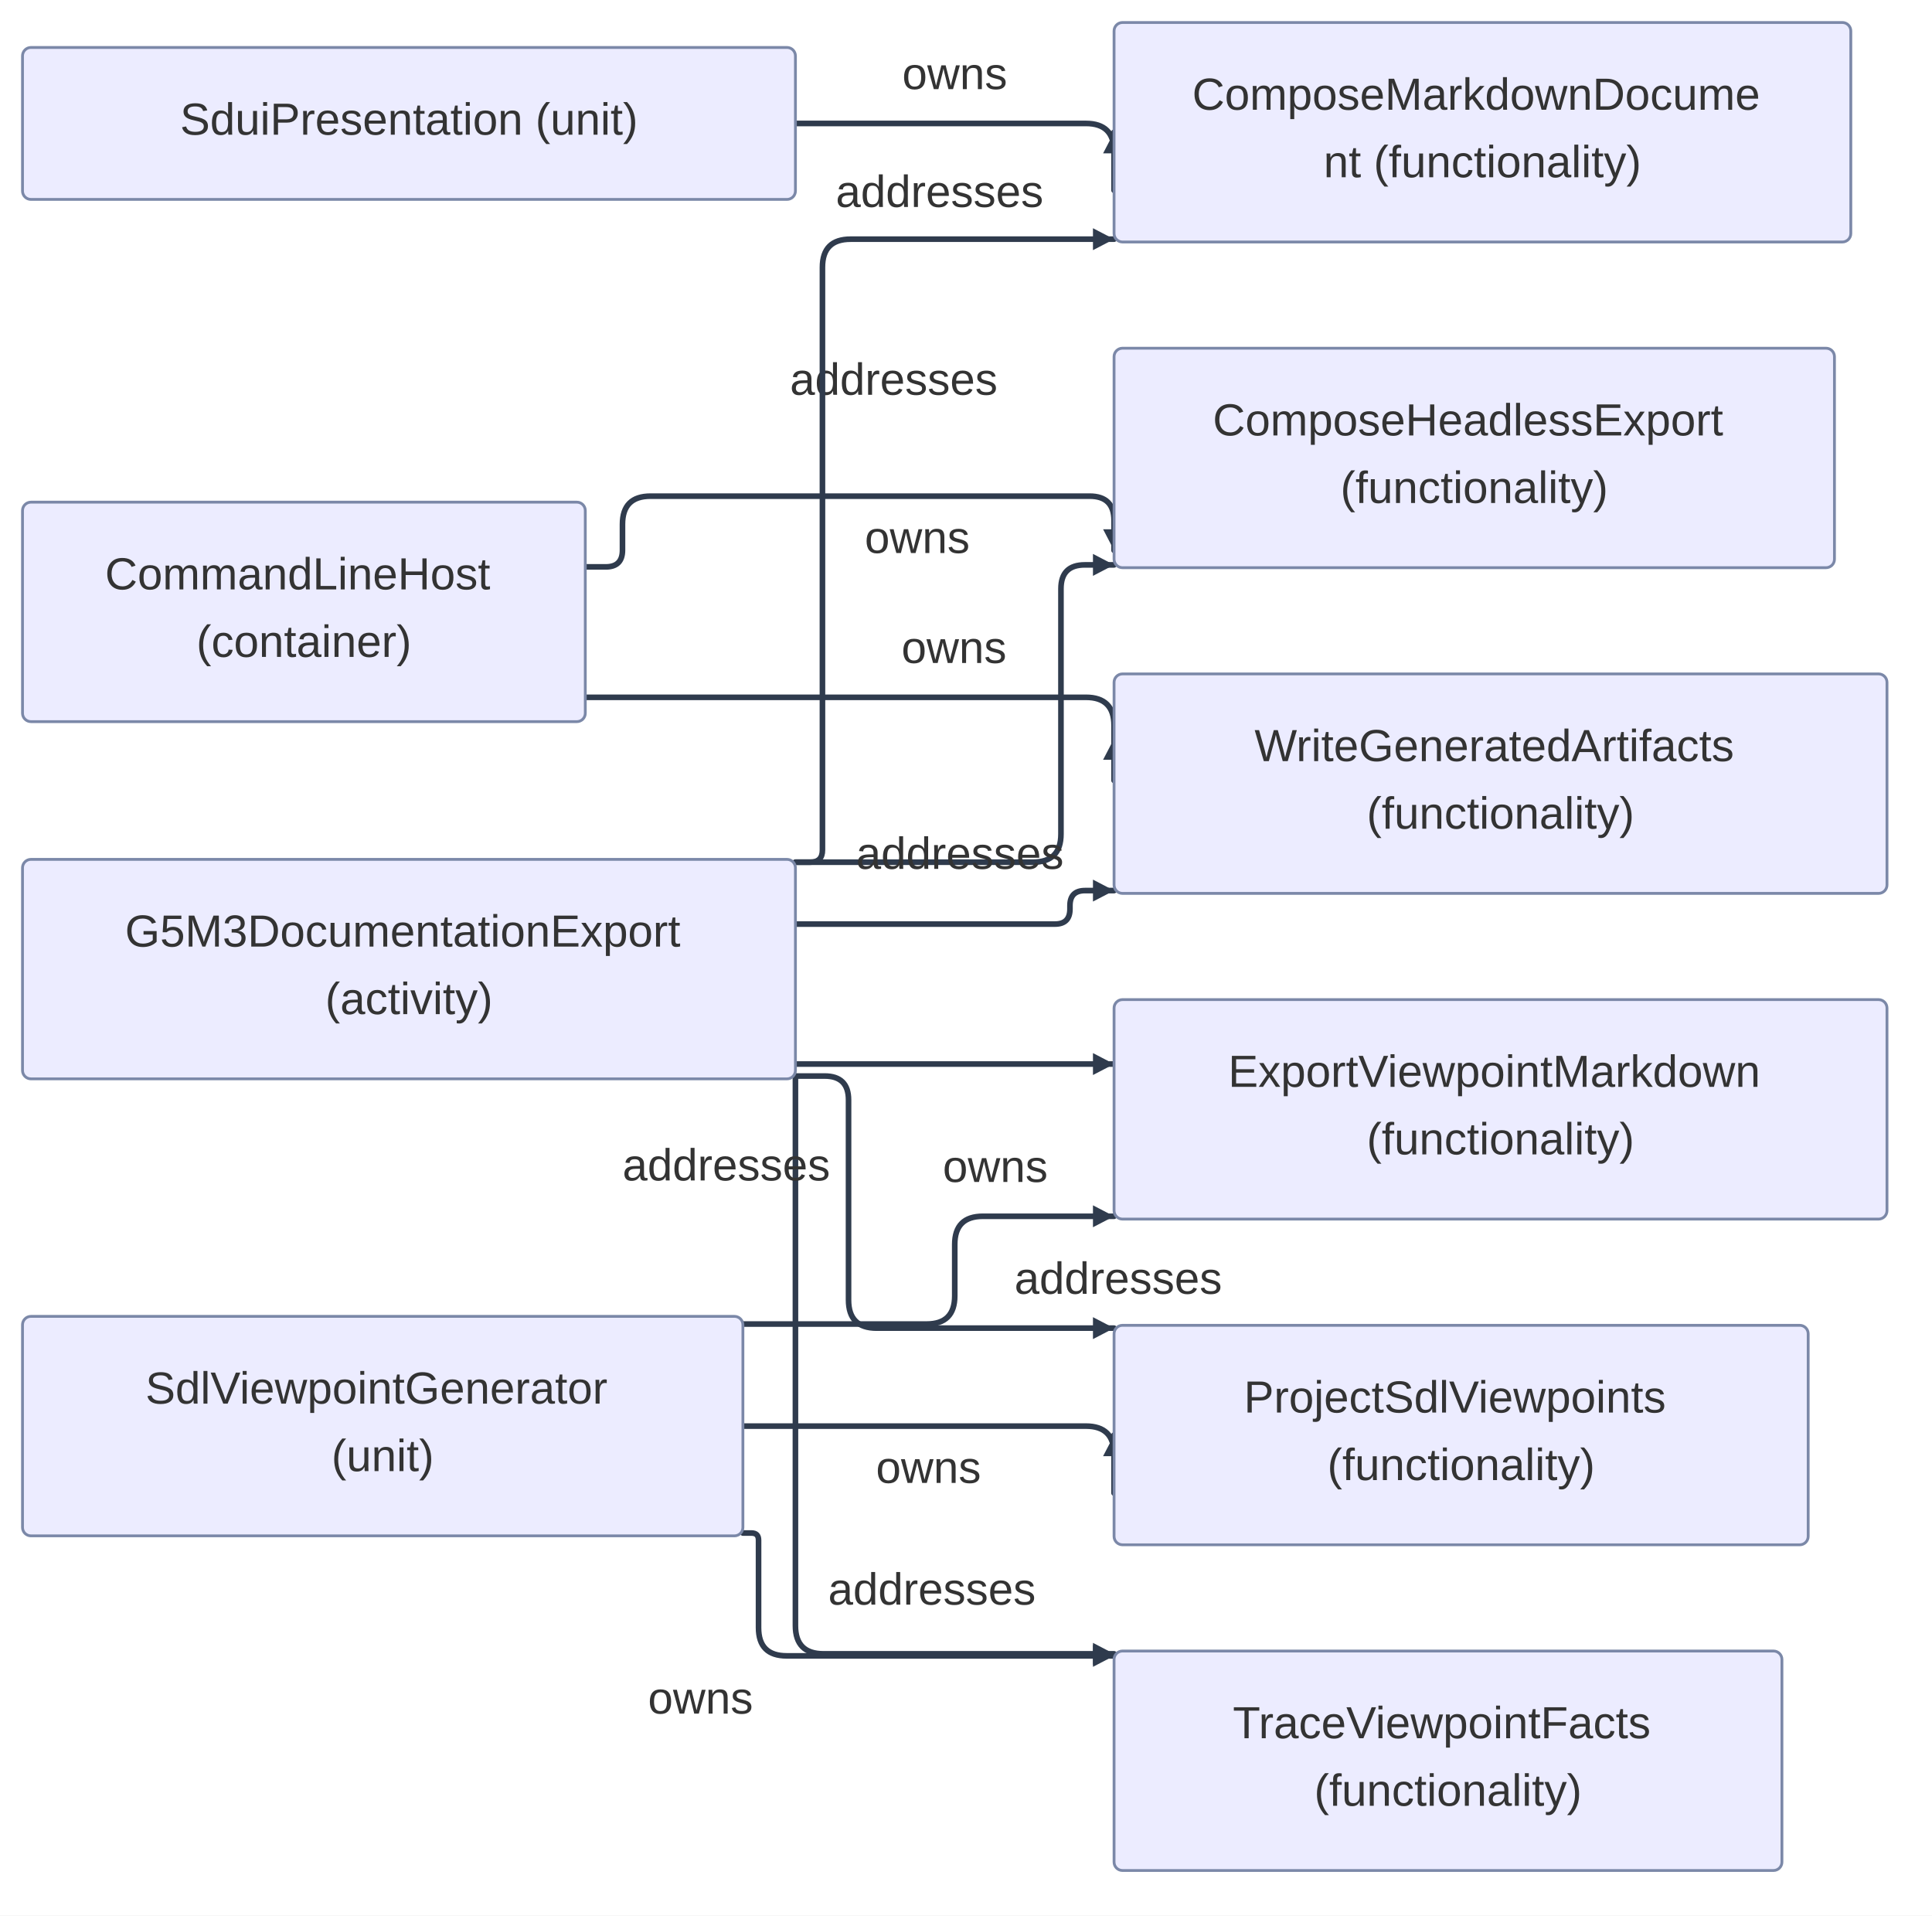
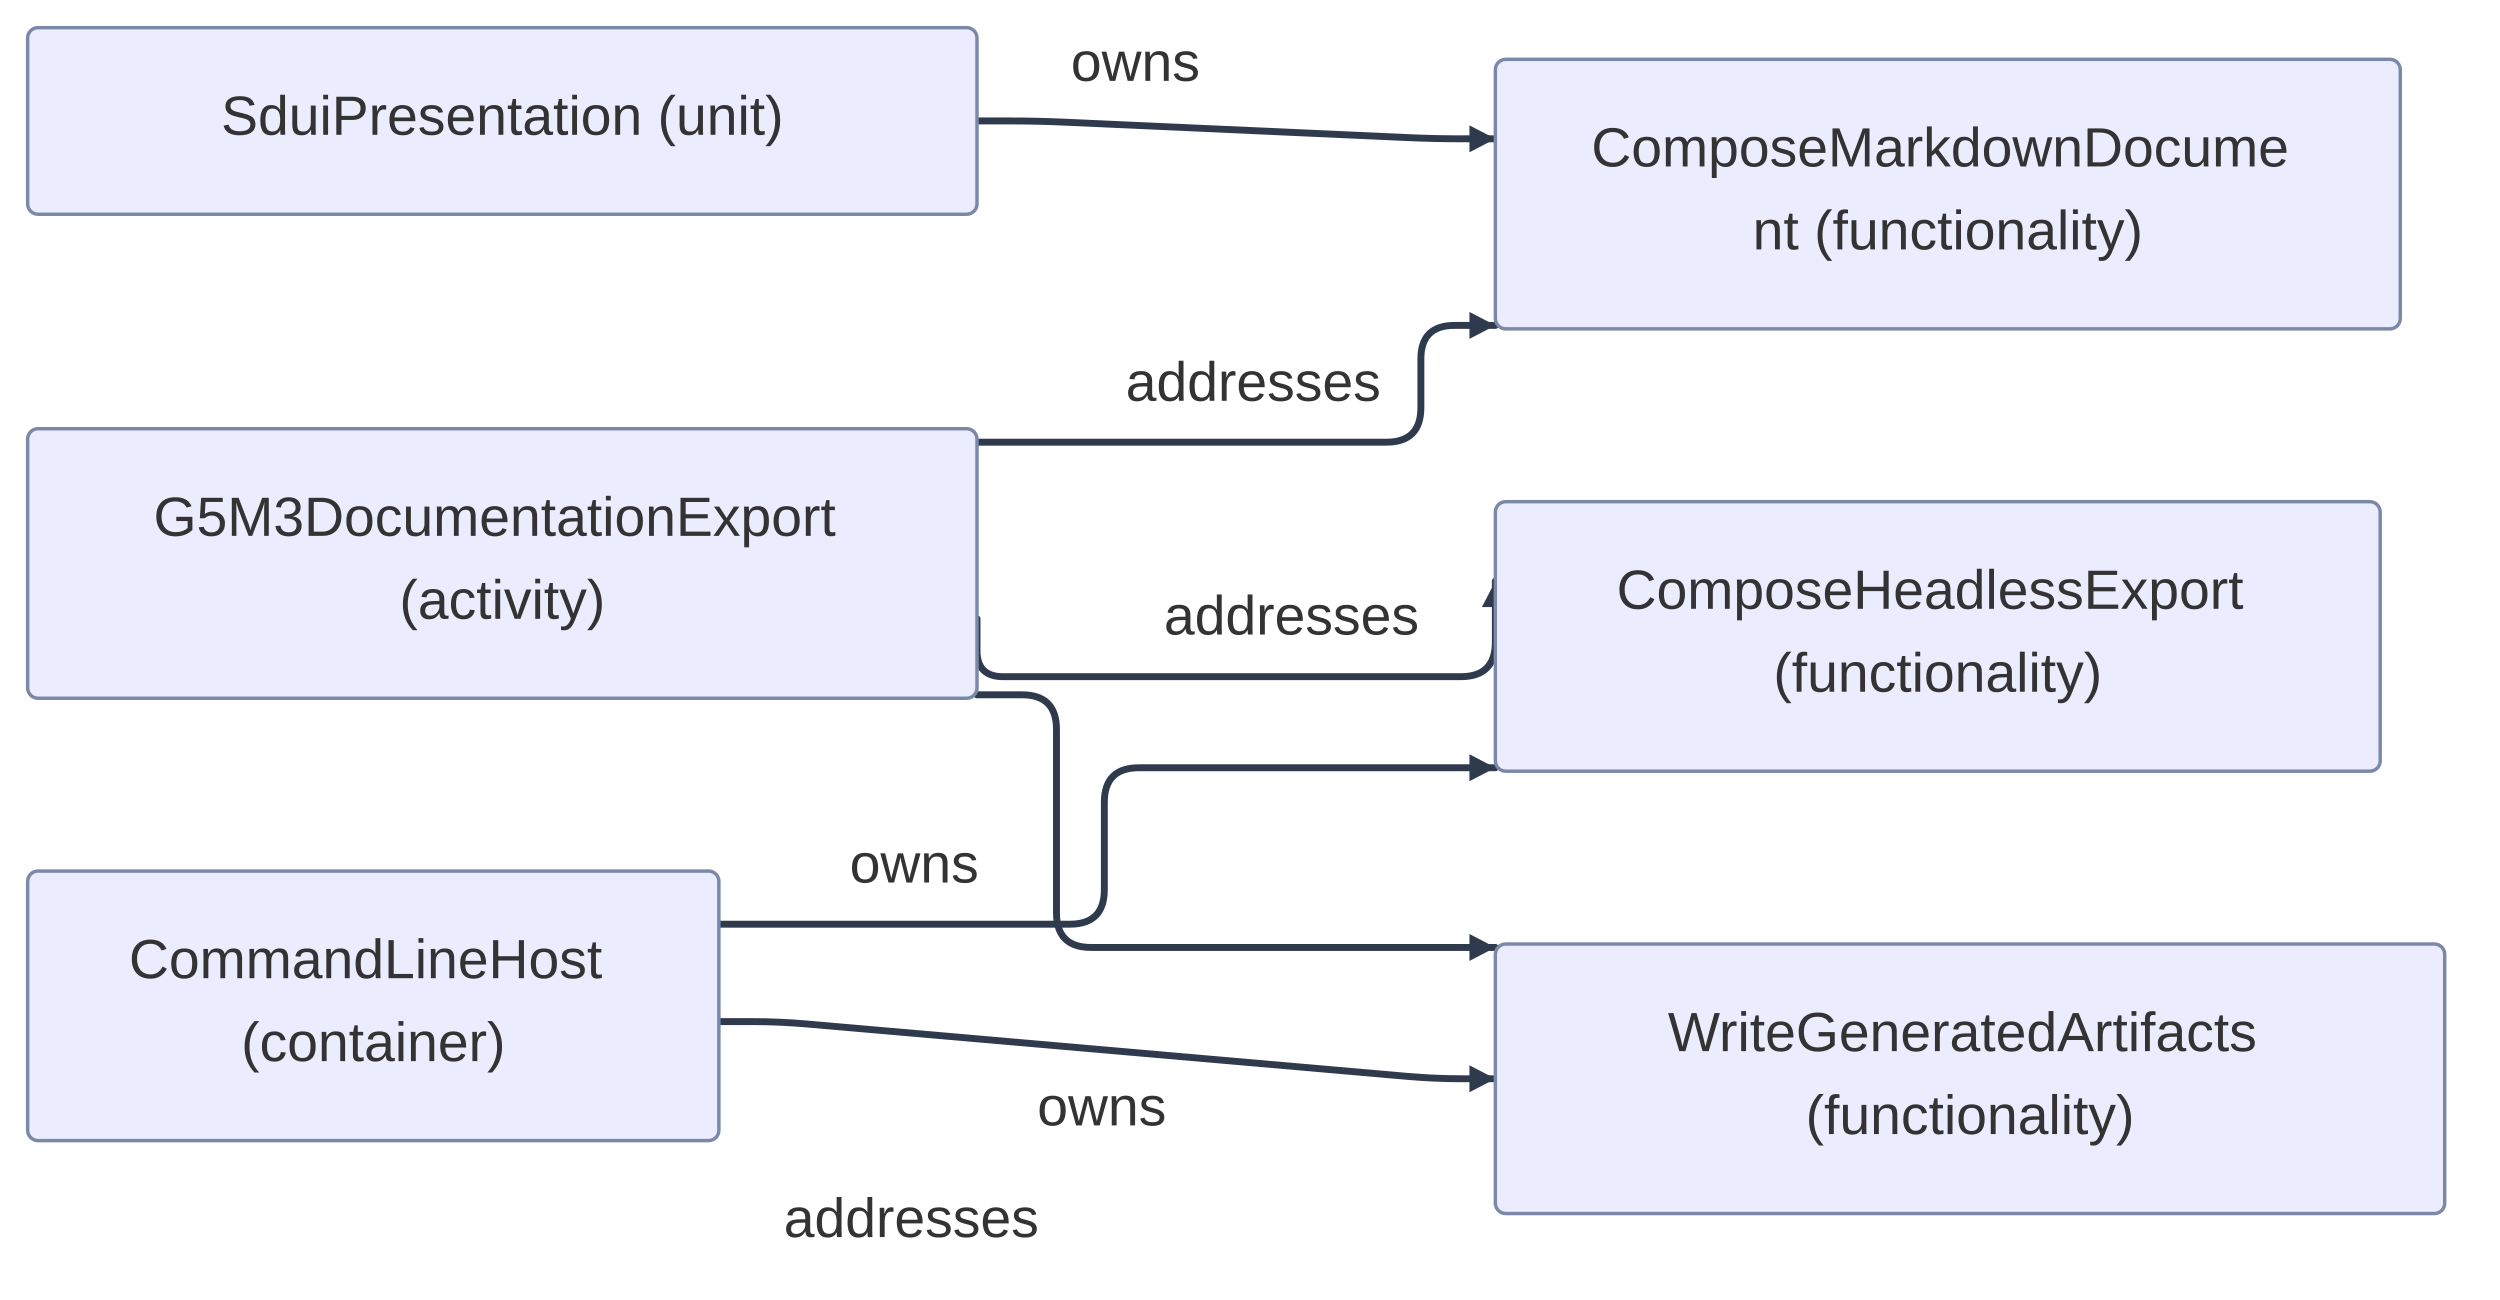
- <svg xmlns="http://www.w3.org/2000/svg" width="686.689" height="680.75" viewBox="0 0 686.689 680.75">
-   <rect x="0" y="0" width="686.689" height="680.75" fill="#FFFFFF" />
+ <svg xmlns="http://www.w3.org/2000/svg" width="723.439" height="376.169" viewBox="0 0 723.439 376.169">
+   <rect x="0" y="0" width="723.439" height="376.169" fill="#FFFFFF" />
  <defs>
    <marker id="arrow-0" viewBox="0 0 10 10" refX="5" refY="5" markerUnits="userSpaceOnUse" markerWidth="8" markerHeight="8" orient="auto">
      <path d="M 0 0 L 10 5 L 0 10 z" fill="#2F3B4D" stroke="#2F3B4D" stroke-width="1" stroke-dasharray="1,0" />
    </marker>
    <marker id="arrow-start-0" viewBox="0 0 10 10" refX="4.5" refY="5" markerUnits="userSpaceOnUse" markerWidth="8" markerHeight="8" orient="auto">
      <path d="M 0 5 L 10 10 L 10 0 z" fill="#2F3B4D" stroke="#2F3B4D" stroke-width="1" stroke-dasharray="1,0" />
    </marker>
  </defs>
-   <path id="edge-0" class="edgePath" data-edge-id="edge-0" d="M 208.035,201.463 L 215.301,201.463 Q 221.247,201.463 221.247,195.517 L 221.247,186.326 Q 221.247,176.326 231.247,176.326 L 387.301,176.326 Q 395.970,176.326 395.970,184.994 L 395.970,195.589" fill="none" stroke="#2F3B4D" stroke-width="2" stroke-linecap="round" stroke-linejoin="round" />
-   <g transform="translate(395.97 195.59) rotate(90.00)">
+   <path id="edge-0" class="edgePath" data-edge-id="edge-0" d="M 208.035,267.444 L 309.570,267.444 Q 319.570,267.444 319.570,257.444 L 319.570,232.169 Q 319.570,222.169 329.570,222.169 L 432.720,222.169" fill="none" stroke="#2F3B4D" stroke-width="2" stroke-linecap="round" stroke-linejoin="round" />
+   <g transform="translate(432.72 222.17) rotate(0.00)">
    <polygon points="0,0 -7.50,3.90 -7.50,-3.90" fill="#2F3B4D" />
  </g>
-   <rect data-edge-id="edge-0" data-label-kind="center" x="302.84" y="178.33" width="46.35" height="28.40" rx="2" ry="2" fill="rgba(248,250,252, 0.92)" fill-opacity="0.00" stroke="#7B88A8" stroke-opacity="0.00" stroke-width="0.8" />
+   <rect data-edge-id="edge-0" data-label-kind="center" x="241.37" y="237.19" width="46.35" height="28.40" rx="2" ry="2" fill="rgba(248,250,252, 0.92)" fill-opacity="0.00" stroke="#7B88A8" stroke-opacity="0.00" stroke-width="0.8" />
  <g class="edgeLabel" data-edge-id="edge-0" data-label-kind="center">
-     <text x="326.02" y="196.53" text-anchor="middle" font-family="trebuchet ms,verdana,arial,DejaVu Sans,Liberation Sans,sans-serif,Noto Color Emoji,Apple Color Emoji,Segoe UI Emoji" font-size="16" fill="#333333">
-       <tspan x="326.02" dy="0.00">owns</tspan>
+     <text x="264.55" y="255.39" text-anchor="middle" font-family="trebuchet ms,verdana,arial,DejaVu Sans,Liberation Sans,sans-serif,Noto Color Emoji,Apple Color Emoji,Segoe UI Emoji" font-size="16" fill="#333333">
+       <tspan x="264.55" dy="0.00">owns</tspan>
    </text>
  </g>
-   <path id="edge-1" class="edgePath" data-edge-id="edge-1" d="M 208.035,247.816 L 385.970,247.816 Q 395.970,247.816 395.970,257.816 L 395.970,277.358 L 395.970,262.500" fill="none" stroke="#2F3B4D" stroke-width="2" stroke-linecap="round" stroke-linejoin="round" />
-   <g transform="translate(395.97 262.50) rotate(-90.00)">
+   <path id="edge-1" class="edgePath" data-edge-id="edge-1" d="M 208.035,295.628 L 217.660,295.628 Q 225.535,295.628 233.380,296.312 L 407.374,311.485 Q 415.220,312.169 423.095,312.169 L 432.720,312.169" fill="none" stroke="#2F3B4D" stroke-width="2" stroke-linecap="round" stroke-linejoin="round" />
+   <g transform="translate(432.72 312.17) rotate(0.00)">
    <polygon points="0,0 -7.50,3.90 -7.50,-3.90" fill="#2F3B4D" />
  </g>
-   <rect data-edge-id="edge-1" data-label-kind="center" x="315.91" y="217.42" width="46.35" height="28.40" rx="2" ry="2" fill="rgba(248,250,252, 0.92)" fill-opacity="0.00" stroke="#7B88A8" stroke-opacity="0.00" stroke-width="0.8" />
+   <rect data-edge-id="edge-1" data-label-kind="center" x="295.65" y="307.46" width="46.35" height="28.40" rx="2" ry="2" fill="rgba(248,250,252, 0.92)" fill-opacity="0.00" stroke="#7B88A8" stroke-opacity="0.00" stroke-width="0.8" />
  <g class="edgeLabel" data-edge-id="edge-1" data-label-kind="center">
-     <text x="339.08" y="235.62" text-anchor="middle" font-family="trebuchet ms,verdana,arial,DejaVu Sans,Liberation Sans,sans-serif,Noto Color Emoji,Apple Color Emoji,Segoe UI Emoji" font-size="16" fill="#333333">
-       <tspan x="339.08" dy="0.00">owns</tspan>
+     <text x="318.83" y="325.66" text-anchor="middle" font-family="trebuchet ms,verdana,arial,DejaVu Sans,Liberation Sans,sans-serif,Noto Color Emoji,Apple Color Emoji,Segoe UI Emoji" font-size="16" fill="#333333">
+       <tspan x="318.83" dy="0.00">owns</tspan>
    </text>
  </g>
-   <path id="edge-2" class="edgePath" data-edge-id="edge-2" d="M 282.720,306.408 L 367.095,306.408 Q 377.095,306.408 377.095,296.408 L 377.095,209.244 Q 377.095,200.750 385.588,200.750 L 395.970,200.750" fill="none" stroke="#2F3B4D" stroke-width="2" stroke-linecap="round" stroke-linejoin="round" />
-   <g transform="translate(395.97 200.75) rotate(0.00)">
+   <path id="edge-2" class="edgePath" data-edge-id="edge-2" d="M 282.720,179.059 L 282.720,188.274 Q 282.720,195.814 290.260,195.814 L 422.720,195.814 Q 432.720,195.814 432.720,185.814 L 432.720,168.169" fill="none" stroke="#2F3B4D" stroke-width="2" stroke-linecap="round" stroke-linejoin="round" />
+   <g transform="translate(432.72 168.17) rotate(-90.00)">
    <polygon points="0,0 -7.50,3.90 -7.50,-3.90" fill="#2F3B4D" />
  </g>
-   <rect data-edge-id="edge-2" data-label-kind="center" x="271.15" y="122.10" width="93.02" height="28.40" rx="2" ry="2" fill="rgba(248,250,252, 0.92)" fill-opacity="0.00" stroke="#7B88A8" stroke-opacity="0.00" stroke-width="0.8" />
+   <rect data-edge-id="edge-2" data-label-kind="center" x="327.21" y="165.41" width="93.02" height="28.40" rx="2" ry="2" fill="rgba(248,250,252, 0.92)" fill-opacity="0.00" stroke="#7B88A8" stroke-opacity="0.00" stroke-width="0.8" />
  <g class="edgeLabel" data-edge-id="edge-2" data-label-kind="center">
-     <text x="317.66" y="140.30" text-anchor="middle" font-family="trebuchet ms,verdana,arial,DejaVu Sans,Liberation Sans,sans-serif,Noto Color Emoji,Apple Color Emoji,Segoe UI Emoji" font-size="16" fill="#333333">
-       <tspan x="317.66" dy="0.00">addresses</tspan>
+     <text x="373.72" y="183.61" text-anchor="middle" font-family="trebuchet ms,verdana,arial,DejaVu Sans,Liberation Sans,sans-serif,Noto Color Emoji,Apple Color Emoji,Segoe UI Emoji" font-size="16" fill="#333333">
+       <tspan x="373.72" dy="0.00">addresses</tspan>
    </text>
  </g>
-   <path id="edge-3" class="edgePath" data-edge-id="edge-3" d="M 282.720,306.408 L 288.000,306.408 Q 292.320,306.408 292.320,302.088 L 292.320,95.000 Q 292.320,85.000 302.320,85.000 L 386.370,85.000 L 395.970,85.000" fill="none" stroke="#2F3B4D" stroke-width="2" stroke-linecap="round" stroke-linejoin="round" />
-   <g transform="translate(395.97 85.00) rotate(0.00)">
+   <path id="edge-3" class="edgePath" data-edge-id="edge-3" d="M 282.720,127.958 L 401.169,127.958 Q 411.169,127.958 411.169,117.958 L 411.169,103.867 Q 411.169,94.169 420.867,94.169 L 432.720,94.169" fill="none" stroke="#2F3B4D" stroke-width="2" stroke-linecap="round" stroke-linejoin="round" />
+   <g transform="translate(432.72 94.17) rotate(0.00)">
    <polygon points="0,0 -7.50,3.90 -7.50,-3.90" fill="#2F3B4D" />
  </g>
-   <rect data-edge-id="edge-3" data-label-kind="center" x="287.44" y="55.36" width="93.02" height="28.40" rx="2" ry="2" fill="rgba(248,250,252, 0.92)" fill-opacity="0.00" stroke="#7B88A8" stroke-opacity="0.00" stroke-width="0.8" />
+   <rect data-edge-id="edge-3" data-label-kind="center" x="316.15" y="97.79" width="93.02" height="28.40" rx="2" ry="2" fill="rgba(248,250,252, 0.92)" fill-opacity="0.00" stroke="#7B88A8" stroke-opacity="0.00" stroke-width="0.8" />
  <g class="edgeLabel" data-edge-id="edge-3" data-label-kind="center">
-     <text x="333.95" y="73.56" text-anchor="middle" font-family="trebuchet ms,verdana,arial,DejaVu Sans,Liberation Sans,sans-serif,Noto Color Emoji,Apple Color Emoji,Segoe UI Emoji" font-size="16" fill="#333333">
-       <tspan x="333.95" dy="0.00">addresses</tspan>
+     <text x="362.66" y="115.99" text-anchor="middle" font-family="trebuchet ms,verdana,arial,DejaVu Sans,Liberation Sans,sans-serif,Noto Color Emoji,Apple Color Emoji,Segoe UI Emoji" font-size="16" fill="#333333">
+       <tspan x="362.66" dy="0.00">addresses</tspan>
    </text>
  </g>
-   <path id="edge-4" class="edgePath" data-edge-id="edge-4" d="M 282.720,378.152 L 395.970,378.152" fill="none" stroke="#2F3B4D" stroke-width="2" stroke-linecap="round" stroke-linejoin="round" />
-   <g transform="translate(395.97 378.15) rotate(0.00)">
+   <path id="edge-4" class="edgePath" data-edge-id="edge-4" d="M 282.720,201.059 L 295.720,201.059 Q 305.720,201.059 305.720,211.059 L 305.720,264.169 Q 305.720,274.169 315.720,274.169 L 432.720,274.169" fill="none" stroke="#2F3B4D" stroke-width="2" stroke-linecap="round" stroke-linejoin="round" />
+   <g transform="translate(432.72 274.17) rotate(0.00)">
    <polygon points="0,0 -7.50,3.90 -7.50,-3.90" fill="#2F3B4D" />
  </g>
-   <rect data-edge-id="edge-4" data-label-kind="center" x="294.66" y="290.58" width="93.02" height="28.40" rx="2" ry="2" fill="rgba(248,250,252, 0.92)" fill-opacity="0.00" stroke="#7B88A8" stroke-opacity="0.00" stroke-width="0.8" />
+   <rect data-edge-id="edge-4" data-label-kind="center" x="217.19" y="339.77" width="93.02" height="28.40" rx="2" ry="2" fill="rgba(248,250,252, 0.92)" fill-opacity="0.00" stroke="#7B88A8" stroke-opacity="0.00" stroke-width="0.8" />
  <g class="edgeLabel" data-edge-id="edge-4" data-label-kind="center">
-     <text x="341.17" y="308.78" text-anchor="middle" font-family="trebuchet ms,verdana,arial,DejaVu Sans,Liberation Sans,sans-serif,Noto Color Emoji,Apple Color Emoji,Segoe UI Emoji" font-size="16" fill="#333333">
-       <tspan x="341.17" dy="0.00">addresses</tspan>
+     <text x="263.70" y="357.97" text-anchor="middle" font-family="trebuchet ms,verdana,arial,DejaVu Sans,Liberation Sans,sans-serif,Noto Color Emoji,Apple Color Emoji,Segoe UI Emoji" font-size="16" fill="#333333">
+       <tspan x="263.70" dy="0.00">addresses</tspan>
    </text>
  </g>
-   <path id="edge-5" class="edgePath" data-edge-id="edge-5" d="M 282.720,382.408 L 293.101,382.408 Q 301.595,382.408 301.595,390.901 L 301.595,462.000 Q 301.595,472.000 311.595,472.000 L 395.970,472.000" fill="none" stroke="#2F3B4D" stroke-width="2" stroke-linecap="round" stroke-linejoin="round" />
-   <g transform="translate(395.97 472.00) rotate(0.00)">
+   <path id="edge-5" class="edgePath" data-edge-id="edge-5" d="M 282.720,35.000 L 292.345,35.000 Q 300.220,35.000 308.087,35.354 L 407.353,39.816 Q 415.220,40.169 423.095,40.169 L 432.720,40.169" fill="none" stroke="#2F3B4D" stroke-width="2" stroke-linecap="round" stroke-linejoin="round" />
+   <g transform="translate(432.72 40.17) rotate(0.00)">
    <polygon points="0,0 -7.50,3.90 -7.50,-3.90" fill="#2F3B4D" />
  </g>
-   <rect data-edge-id="edge-5" data-label-kind="center" x="350.94" y="441.60" width="93.02" height="28.40" rx="2" ry="2" fill="rgba(248,250,252, 0.92)" fill-opacity="0.00" stroke="#7B88A8" stroke-opacity="0.00" stroke-width="0.8" />
+   <rect data-edge-id="edge-5" data-label-kind="center" x="305.38" y="5.20" width="46.35" height="28.40" rx="2" ry="2" fill="rgba(248,250,252, 0.92)" fill-opacity="0.00" stroke="#7B88A8" stroke-opacity="0.00" stroke-width="0.8" />
  <g class="edgeLabel" data-edge-id="edge-5" data-label-kind="center">
-     <text x="397.45" y="459.80" text-anchor="middle" font-family="trebuchet ms,verdana,arial,DejaVu Sans,Liberation Sans,sans-serif,Noto Color Emoji,Apple Color Emoji,Segoe UI Emoji" font-size="16" fill="#333333">
-       <tspan x="397.45" dy="0.00">addresses</tspan>
+     <text x="328.55" y="23.40" text-anchor="middle" font-family="trebuchet ms,verdana,arial,DejaVu Sans,Liberation Sans,sans-serif,Noto Color Emoji,Apple Color Emoji,Segoe UI Emoji" font-size="16" fill="#333333">
+       <tspan x="328.55" dy="0.00">owns</tspan>
    </text>
  </g>
-   <path id="edge-6" class="edgePath" data-edge-id="edge-6" d="M 282.720,382.408 L 282.720,577.750 Q 282.720,587.750 292.720,587.750 L 395.970,587.750" fill="none" stroke="#2F3B4D" stroke-width="2" stroke-linecap="round" stroke-linejoin="round" />
-   <g transform="translate(395.97 587.75) rotate(0.00)">
-     <polygon points="0,0 -7.50,3.90 -7.50,-3.90" fill="#2F3B4D" />
-   </g>
-   <rect data-edge-id="edge-6" data-label-kind="center" x="284.72" y="552.06" width="93.02" height="28.40" rx="2" ry="2" fill="rgba(248,250,252, 0.92)" fill-opacity="0.00" stroke="#7B88A8" stroke-opacity="0.00" stroke-width="0.8" />
-   <g class="edgeLabel" data-edge-id="edge-6" data-label-kind="center">
-     <text x="331.23" y="570.26" text-anchor="middle" font-family="trebuchet ms,verdana,arial,DejaVu Sans,Liberation Sans,sans-serif,Noto Color Emoji,Apple Color Emoji,Segoe UI Emoji" font-size="16" fill="#333333">
-       <tspan x="331.23" dy="0.00">addresses</tspan>
-     </text>
-   </g>
-   <path id="edge-7" class="edgePath" data-edge-id="edge-7" d="M 282.720,328.408 L 374.936,328.408 Q 380.295,328.408 380.295,323.049 L 380.295,321.858 Q 380.295,316.500 385.653,316.500 L 395.970,316.500" fill="none" stroke="#2F3B4D" stroke-width="2" stroke-linecap="round" stroke-linejoin="round" />
-   <g transform="translate(395.97 316.50) rotate(0.00)">
-     <polygon points="0,0 -7.50,3.90 -7.50,-3.90" fill="#2F3B4D" />
-   </g>
-   <rect data-edge-id="edge-7" data-label-kind="center" x="211.64" y="401.32" width="93.02" height="28.40" rx="2" ry="2" fill="rgba(248,250,252, 0.92)" fill-opacity="0.00" stroke="#7B88A8" stroke-opacity="0.00" stroke-width="0.8" />
-   <g class="edgeLabel" data-edge-id="edge-7" data-label-kind="center">
-     <text x="258.15" y="419.52" text-anchor="middle" font-family="trebuchet ms,verdana,arial,DejaVu Sans,Liberation Sans,sans-serif,Noto Color Emoji,Apple Color Emoji,Segoe UI Emoji" font-size="16" fill="#333333">
-       <tspan x="258.15" dy="0.00">addresses</tspan>
-     </text>
-   </g>
-   <path id="edge-8" class="edgePath" data-edge-id="edge-8" d="M 264.048,470.546 L 329.345,470.546 Q 339.345,470.546 339.345,460.546 L 339.345,442.250 Q 339.345,432.250 349.345,432.250 L 395.970,432.250" fill="none" stroke="#2F3B4D" stroke-width="2" stroke-linecap="round" stroke-linejoin="round" />
-   <g transform="translate(395.97 432.25) rotate(0.00)">
-     <polygon points="0,0 -7.50,3.90 -7.50,-3.90" fill="#2F3B4D" />
-   </g>
-   <rect data-edge-id="edge-8" data-label-kind="center" x="330.58" y="401.85" width="46.35" height="28.40" rx="2" ry="2" fill="rgba(248,250,252, 0.92)" fill-opacity="0.00" stroke="#7B88A8" stroke-opacity="0.00" stroke-width="0.8" />
-   <g class="edgeLabel" data-edge-id="edge-8" data-label-kind="center">
-     <text x="353.75" y="420.05" text-anchor="middle" font-family="trebuchet ms,verdana,arial,DejaVu Sans,Liberation Sans,sans-serif,Noto Color Emoji,Apple Color Emoji,Segoe UI Emoji" font-size="16" fill="#333333">
-       <tspan x="353.75" dy="0.00">owns</tspan>
-     </text>
-   </g>
-   <path id="edge-9" class="edgePath" data-edge-id="edge-9" d="M 264.048,506.820 L 385.970,506.820 Q 395.970,506.820 395.970,516.820 L 395.970,530.610 L 395.970,510.000" fill="none" stroke="#2F3B4D" stroke-width="2" stroke-linecap="round" stroke-linejoin="round" />
-   <g transform="translate(395.97 510.00) rotate(-90.00)">
-     <polygon points="0,0 -7.50,3.90 -7.50,-3.90" fill="#2F3B4D" />
-   </g>
-   <rect data-edge-id="edge-9" data-label-kind="center" x="306.83" y="508.82" width="46.35" height="28.40" rx="2" ry="2" fill="rgba(248,250,252, 0.92)" fill-opacity="0.00" stroke="#7B88A8" stroke-opacity="0.00" stroke-width="0.8" />
-   <g class="edgeLabel" data-edge-id="edge-9" data-label-kind="center">
-     <text x="330.01" y="527.02" text-anchor="middle" font-family="trebuchet ms,verdana,arial,DejaVu Sans,Liberation Sans,sans-serif,Noto Color Emoji,Apple Color Emoji,Segoe UI Emoji" font-size="16" fill="#333333">
-       <tspan x="330.01" dy="0.00">owns</tspan>
-     </text>
-   </g>
-   <path id="edge-10" class="edgePath" data-edge-id="edge-10" d="M 264.048,544.820 L 267.107,544.820 Q 269.609,544.820 269.609,547.322 L 269.609,578.470 Q 269.609,588.470 279.609,588.470 L 395.970,588.470" fill="none" stroke="#2F3B4D" stroke-width="2" stroke-linecap="round" stroke-linejoin="round" />
-   <g transform="translate(395.97 588.47) rotate(0.00)">
-     <polygon points="0,0 -7.50,3.90 -7.50,-3.90" fill="#2F3B4D" />
-   </g>
-   <rect data-edge-id="edge-10" data-label-kind="center" x="225.80" y="590.79" width="46.35" height="28.40" rx="2" ry="2" fill="rgba(248,250,252, 0.92)" fill-opacity="0.00" stroke="#7B88A8" stroke-opacity="0.00" stroke-width="0.8" />
-   <g class="edgeLabel" data-edge-id="edge-10" data-label-kind="center">
-     <text x="248.98" y="608.99" text-anchor="middle" font-family="trebuchet ms,verdana,arial,DejaVu Sans,Liberation Sans,sans-serif,Noto Color Emoji,Apple Color Emoji,Segoe UI Emoji" font-size="16" fill="#333333">
-       <tspan x="248.98" dy="0.00">owns</tspan>
-     </text>
-   </g>
-   <path id="edge-11" class="edgePath" data-edge-id="edge-11" d="M 282.720,43.873 L 385.970,43.873 Q 395.970,43.873 395.970,53.873 L 395.970,67.637 L 395.970,47.000" fill="none" stroke="#2F3B4D" stroke-width="2" stroke-linecap="round" stroke-linejoin="round" />
-   <g transform="translate(395.97 47.00) rotate(-90.00)">
-     <polygon points="0,0 -7.50,3.90 -7.50,-3.90" fill="#2F3B4D" />
-   </g>
-   <rect data-edge-id="edge-11" data-label-kind="center" x="316.17" y="13.47" width="46.35" height="28.40" rx="2" ry="2" fill="rgba(248,250,252, 0.92)" fill-opacity="0.00" stroke="#7B88A8" stroke-opacity="0.00" stroke-width="0.8" />
-   <g class="edgeLabel" data-edge-id="edge-11" data-label-kind="center">
-     <text x="339.34" y="31.67" text-anchor="middle" font-family="trebuchet ms,verdana,arial,DejaVu Sans,Liberation Sans,sans-serif,Noto Color Emoji,Apple Color Emoji,Segoe UI Emoji" font-size="16" fill="#333333">
-       <tspan x="339.34" dy="0.00">owns</tspan>
-     </text>
-   </g>
-   <rect x="8.00" y="178.46" width="200.03" height="78.00" rx="3" ry="3" fill="#ECECFF" stroke="#7B88A8" stroke-width="1" stroke-linejoin="round" stroke-linecap="round" />
-   <text x="108.02" y="209.46" text-anchor="middle" font-family="trebuchet ms,verdana,arial,DejaVu Sans,Liberation Sans,sans-serif,Noto Color Emoji,Apple Color Emoji,Segoe UI Emoji" font-size="16" fill="#333333">
+   <rect x="8.00" y="252.06" width="200.03" height="78.00" rx="3" ry="3" fill="#ECECFF" stroke="#7B88A8" stroke-width="1" stroke-linejoin="round" stroke-linecap="round" />
+   <text x="108.02" y="283.06" text-anchor="middle" font-family="trebuchet ms,verdana,arial,DejaVu Sans,Liberation Sans,sans-serif,Noto Color Emoji,Apple Color Emoji,Segoe UI Emoji" font-size="16" fill="#333333">
    <tspan x="108.02" dy="0.00">CommandLineHost</tspan>
    <tspan x="108.02" dy="24.00">(container)</tspan>
  </text>
-   <rect x="395.97" y="123.75" width="256.05" height="78.00" rx="3" ry="3" fill="#ECECFF" stroke="#7B88A8" stroke-width="1" stroke-linejoin="round" stroke-linecap="round" />
-   <text x="523.99" y="154.75" text-anchor="middle" font-family="trebuchet ms,verdana,arial,DejaVu Sans,Liberation Sans,sans-serif,Noto Color Emoji,Apple Color Emoji,Segoe UI Emoji" font-size="16" fill="#333333">
-     <tspan x="523.99" dy="0.00">ComposeHeadlessExport</tspan>
-     <tspan x="523.99" dy="24.00">(functionality)</tspan>
+   <rect x="432.72" y="145.17" width="256.05" height="78.00" rx="3" ry="3" fill="#ECECFF" stroke="#7B88A8" stroke-width="1" stroke-linejoin="round" stroke-linecap="round" />
+   <text x="560.74" y="176.17" text-anchor="middle" font-family="trebuchet ms,verdana,arial,DejaVu Sans,Liberation Sans,sans-serif,Noto Color Emoji,Apple Color Emoji,Segoe UI Emoji" font-size="16" fill="#333333">
+     <tspan x="560.74" dy="0.00">ComposeHeadlessExport</tspan>
+     <tspan x="560.74" dy="24.00">(functionality)</tspan>
  </text>
-   <rect x="395.97" y="8.00" width="261.86" height="78.00" rx="3" ry="3" fill="#ECECFF" stroke="#7B88A8" stroke-width="1" stroke-linejoin="round" stroke-linecap="round" />
-   <text x="526.90" y="39.00" text-anchor="middle" font-family="trebuchet ms,verdana,arial,DejaVu Sans,Liberation Sans,sans-serif,Noto Color Emoji,Apple Color Emoji,Segoe UI Emoji" font-size="16" fill="#333333">
-     <tspan x="526.90" dy="0.00">ComposeMarkdownDocume</tspan>
-     <tspan x="526.90" dy="24.00">nt (functionality)</tspan>
+   <rect x="432.72" y="17.17" width="261.86" height="78.00" rx="3" ry="3" fill="#ECECFF" stroke="#7B88A8" stroke-width="1" stroke-linejoin="round" stroke-linecap="round" />
+   <text x="563.65" y="48.17" text-anchor="middle" font-family="trebuchet ms,verdana,arial,DejaVu Sans,Liberation Sans,sans-serif,Noto Color Emoji,Apple Color Emoji,Segoe UI Emoji" font-size="16" fill="#333333">
+     <tspan x="563.65" dy="0.00">ComposeMarkdownDocume</tspan>
+     <tspan x="563.65" dy="24.00">nt (functionality)</tspan>
  </text>
-   <rect x="395.97" y="355.25" width="274.72" height="78.00" rx="3" ry="3" fill="#ECECFF" stroke="#7B88A8" stroke-width="1" stroke-linejoin="round" stroke-linecap="round" />
-   <text x="533.33" y="386.25" text-anchor="middle" font-family="trebuchet ms,verdana,arial,DejaVu Sans,Liberation Sans,sans-serif,Noto Color Emoji,Apple Color Emoji,Segoe UI Emoji" font-size="16" fill="#333333">
-     <tspan x="533.33" dy="0.00">ExportViewpointMarkdown</tspan>
-     <tspan x="533.33" dy="24.00">(functionality)</tspan>
-   </text>
-   <rect x="8.00" y="305.41" width="274.72" height="78.00" rx="3" ry="3" fill="#ECECFF" stroke="#7B88A8" stroke-width="1" stroke-linejoin="round" stroke-linecap="round" />
-   <text x="145.36" y="336.41" text-anchor="middle" font-family="trebuchet ms,verdana,arial,DejaVu Sans,Liberation Sans,sans-serif,Noto Color Emoji,Apple Color Emoji,Segoe UI Emoji" font-size="16" fill="#333333">
+   <rect x="8.00" y="124.06" width="274.72" height="78.00" rx="3" ry="3" fill="#ECECFF" stroke="#7B88A8" stroke-width="1" stroke-linejoin="round" stroke-linecap="round" />
+   <text x="145.36" y="155.06" text-anchor="middle" font-family="trebuchet ms,verdana,arial,DejaVu Sans,Liberation Sans,sans-serif,Noto Color Emoji,Apple Color Emoji,Segoe UI Emoji" font-size="16" fill="#333333">
    <tspan x="145.36" dy="0.00">G5M3DocumentationExport</tspan>
    <tspan x="145.36" dy="24.00">(activity)</tspan>
  </text>
-   <rect x="395.97" y="471.00" width="246.71" height="78.00" rx="3" ry="3" fill="#ECECFF" stroke="#7B88A8" stroke-width="1" stroke-linejoin="round" stroke-linecap="round" />
-   <text x="519.33" y="502.00" text-anchor="middle" font-family="trebuchet ms,verdana,arial,DejaVu Sans,Liberation Sans,sans-serif,Noto Color Emoji,Apple Color Emoji,Segoe UI Emoji" font-size="16" fill="#333333">
-     <tspan x="519.33" dy="0.00">ProjectSdlViewpoints</tspan>
-     <tspan x="519.33" dy="24.00">(functionality)</tspan>
-   </text>
-   <rect x="8.00" y="467.82" width="256.05" height="78.00" rx="3" ry="3" fill="#ECECFF" stroke="#7B88A8" stroke-width="1" stroke-linejoin="round" stroke-linecap="round" />
-   <text x="136.02" y="498.82" text-anchor="middle" font-family="trebuchet ms,verdana,arial,DejaVu Sans,Liberation Sans,sans-serif,Noto Color Emoji,Apple Color Emoji,Segoe UI Emoji" font-size="16" fill="#333333">
-     <tspan x="136.02" dy="0.00">SdlViewpointGenerator</tspan>
-     <tspan x="136.02" dy="24.00">(unit)</tspan>
-   </text>
-   <rect x="8.00" y="16.87" width="274.72" height="54.00" rx="3" ry="3" fill="#ECECFF" stroke="#7B88A8" stroke-width="1" stroke-linejoin="round" stroke-linecap="round" />
-   <text x="145.36" y="47.87" text-anchor="middle" font-family="trebuchet ms,verdana,arial,DejaVu Sans,Liberation Sans,sans-serif,Noto Color Emoji,Apple Color Emoji,Segoe UI Emoji" font-size="16" fill="#333333">
+   <rect x="8.00" y="8.00" width="274.72" height="54.00" rx="3" ry="3" fill="#ECECFF" stroke="#7B88A8" stroke-width="1" stroke-linejoin="round" stroke-linecap="round" />
+   <text x="145.36" y="39.00" text-anchor="middle" font-family="trebuchet ms,verdana,arial,DejaVu Sans,Liberation Sans,sans-serif,Noto Color Emoji,Apple Color Emoji,Segoe UI Emoji" font-size="16" fill="#333333">
    <tspan x="145.36" dy="0.00">SduiPresentation (unit)</tspan>
  </text>
-   <rect x="395.97" y="586.75" width="237.38" height="78.00" rx="3" ry="3" fill="#ECECFF" stroke="#7B88A8" stroke-width="1" stroke-linejoin="round" stroke-linecap="round" />
-   <text x="514.66" y="617.75" text-anchor="middle" font-family="trebuchet ms,verdana,arial,DejaVu Sans,Liberation Sans,sans-serif,Noto Color Emoji,Apple Color Emoji,Segoe UI Emoji" font-size="16" fill="#333333">
-     <tspan x="514.66" dy="0.00">TraceViewpointFacts</tspan>
-     <tspan x="514.66" dy="24.00">(functionality)</tspan>
-   </text>
-   <rect x="395.97" y="239.50" width="274.72" height="78.00" rx="3" ry="3" fill="#ECECFF" stroke="#7B88A8" stroke-width="1" stroke-linejoin="round" stroke-linecap="round" />
-   <text x="533.33" y="270.50" text-anchor="middle" font-family="trebuchet ms,verdana,arial,DejaVu Sans,Liberation Sans,sans-serif,Noto Color Emoji,Apple Color Emoji,Segoe UI Emoji" font-size="16" fill="#333333">
-     <tspan x="533.33" dy="0.00">WriteGeneratedArtifacts</tspan>
-     <tspan x="533.33" dy="24.00">(functionality)</tspan>
+   <rect x="432.72" y="273.17" width="274.72" height="78.00" rx="3" ry="3" fill="#ECECFF" stroke="#7B88A8" stroke-width="1" stroke-linejoin="round" stroke-linecap="round" />
+   <text x="570.08" y="304.17" text-anchor="middle" font-family="trebuchet ms,verdana,arial,DejaVu Sans,Liberation Sans,sans-serif,Noto Color Emoji,Apple Color Emoji,Segoe UI Emoji" font-size="16" fill="#333333">
+     <tspan x="570.08" dy="0.00">WriteGeneratedArtifacts</tspan>
+     <tspan x="570.08" dy="24.00">(functionality)</tspan>
  </text>
</svg>
